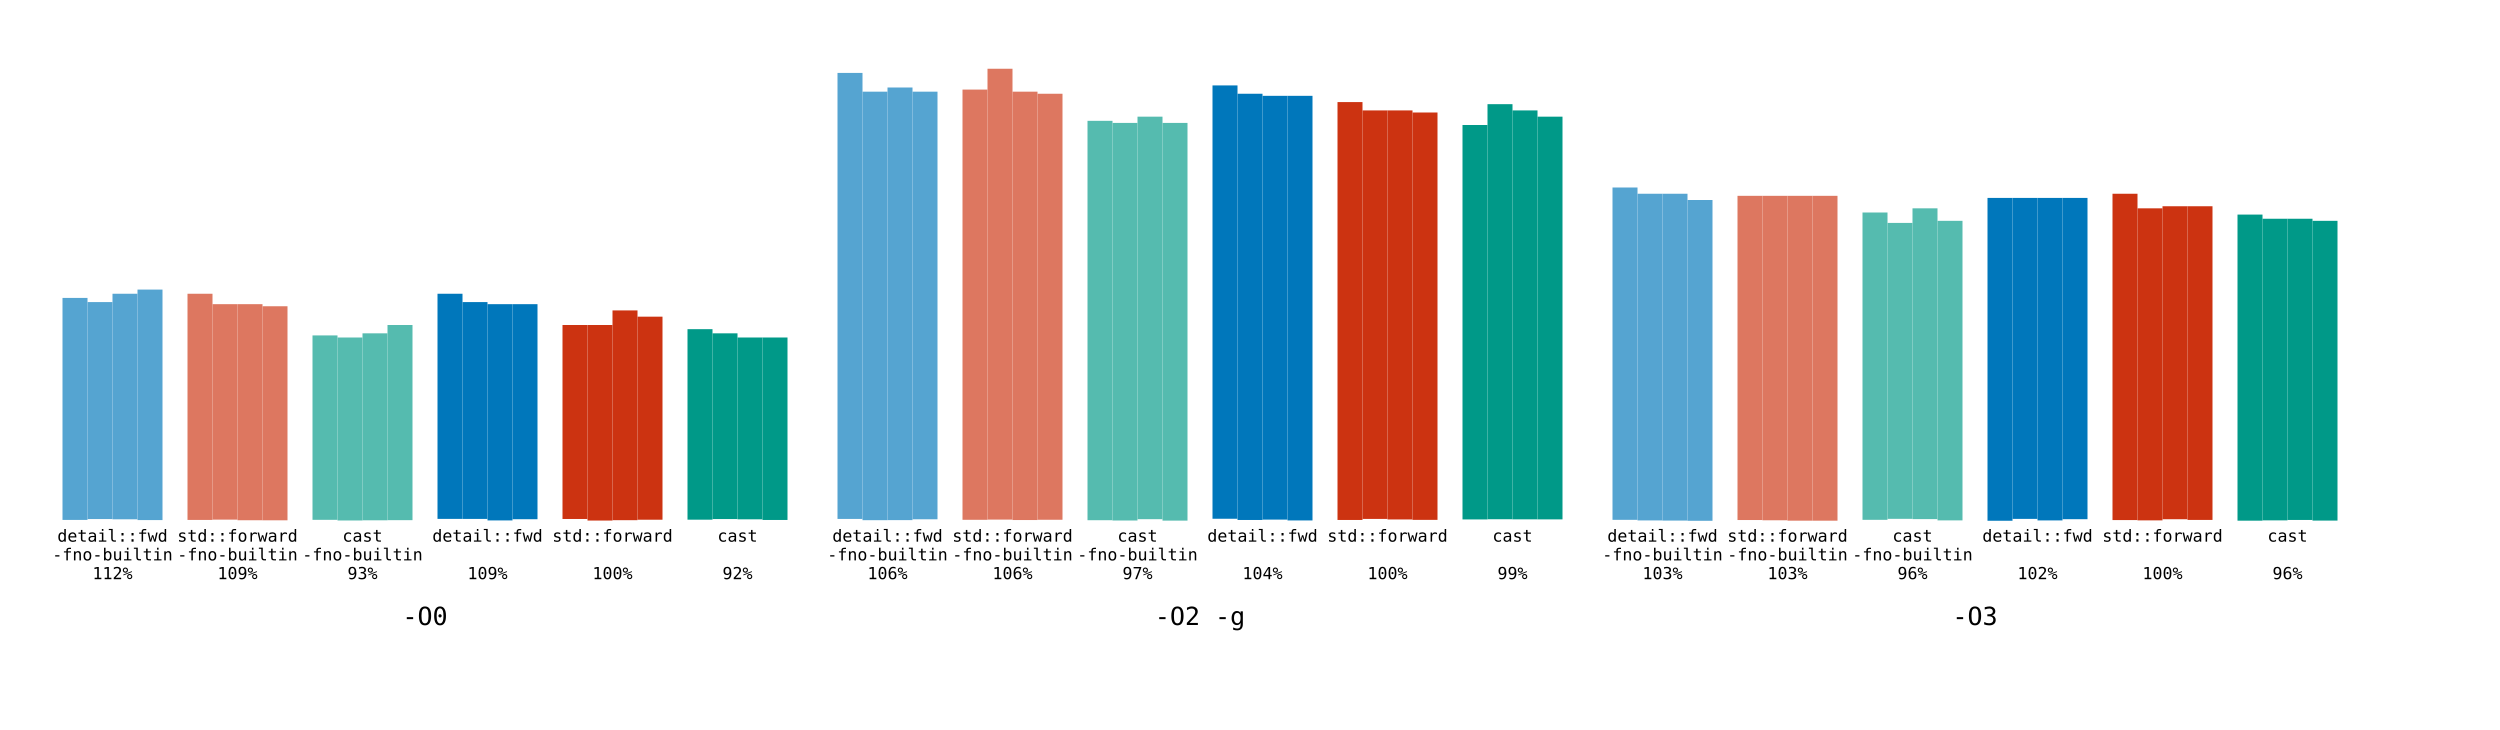
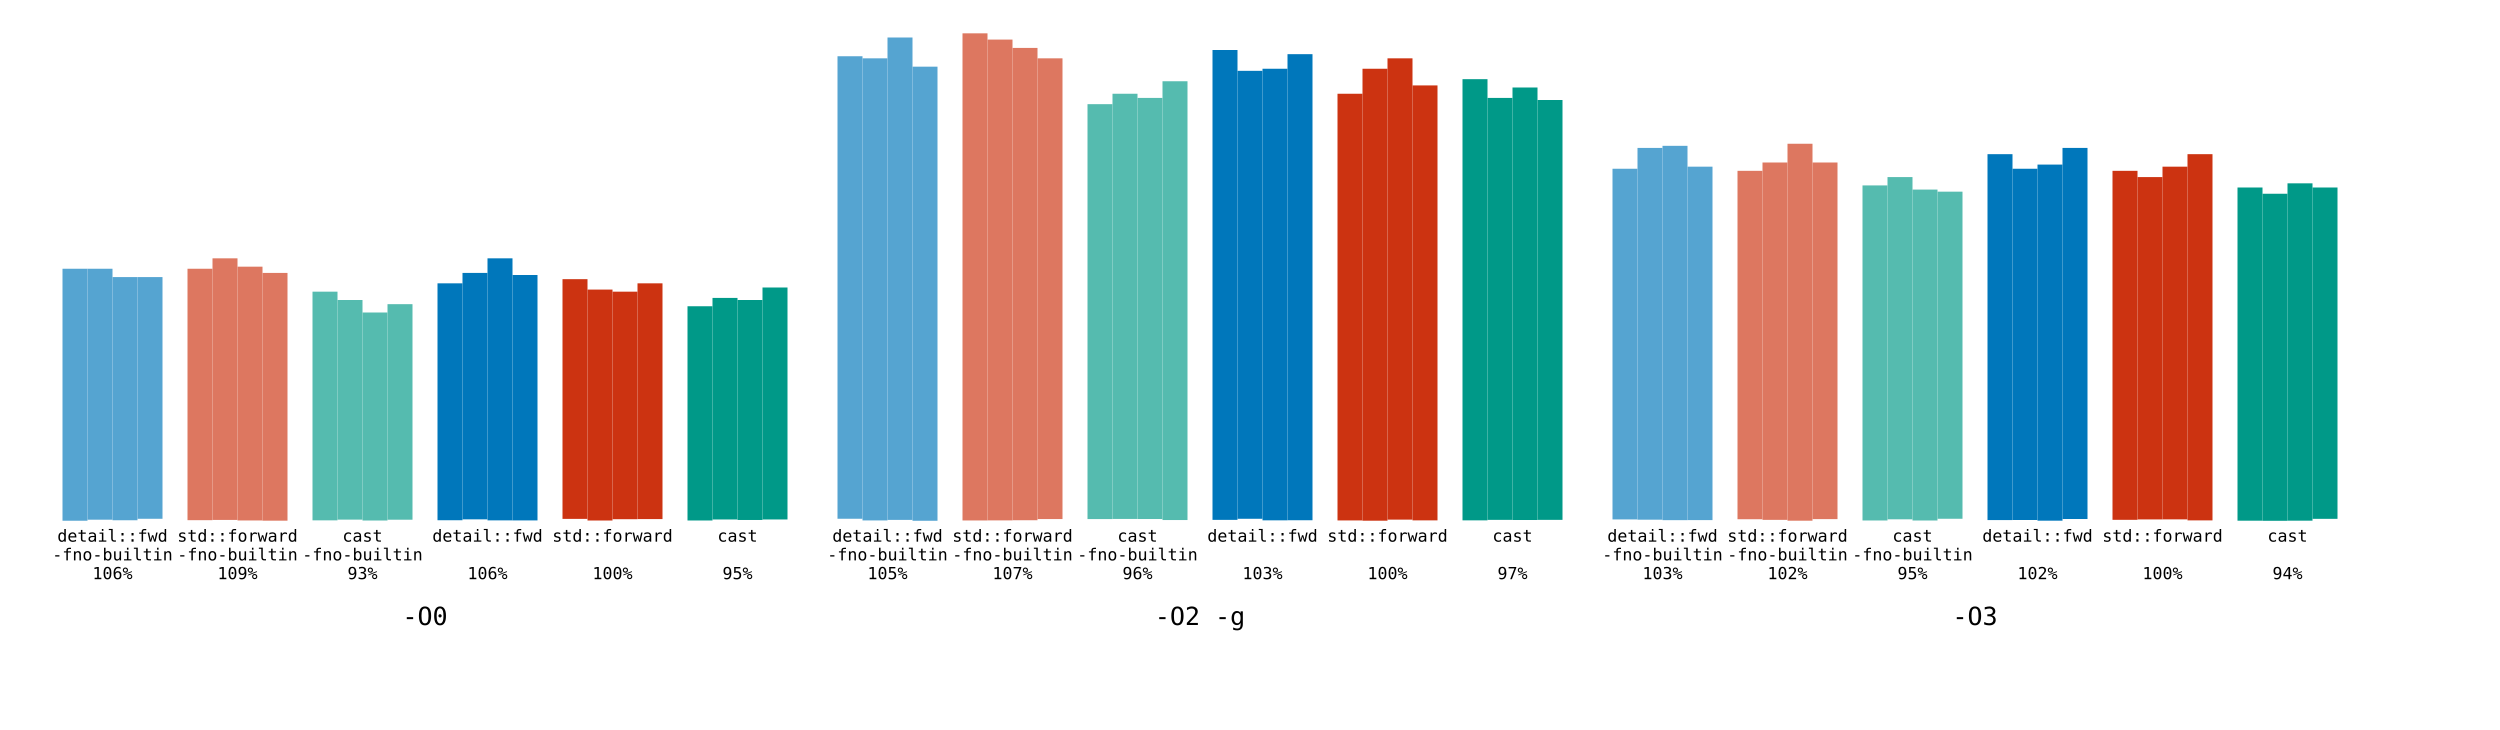
<svg xmlns="http://www.w3.org/2000/svg" version="1.1" width="1200" height="350" viewBox="0 0 1200 350">
  <style>
  .technique {
    font-family: monospace;
    font-size: 8px;
    text-align: center;
  }
  .optlevel {
    font-family: monospace;
    font-size: 12px;
    text-align: center;
  }
</style>
  <text x="204" y="300" text-anchor="middle" class="optlevel">-O0</text>
  <g>
    <text x="54" y="260" text-anchor="middle" class="technique">detail::fwd</text>
    <text x="54" y="269" text-anchor="middle" class="technique">-fno-builtin</text>
-     <text x="54" y="278" text-anchor="middle" class="technique">112%</text>
-     <rect x="30" y="143" fill="#55A4D1" width="12" height="106.562" />
-     <rect x="42" y="145" fill="#55A4D1" width="12" height="104.146" />
-     <rect x="54" y="141" fill="#55A4D1" width="12" height="108.261" />
-     <rect x="66" y="139" fill="#55A4D1" width="12" height="110.639" />
+     <text x="54" y="278" text-anchor="middle" class="technique">106%</text>
+     <rect x="30" y="129" fill="#55A4D1" width="12" height="120.951" />
+     <rect x="42" y="129" fill="#55A4D1" width="12" height="120.456" />
+     <rect x="54" y="133" fill="#55A4D1" width="12" height="116.721" />
+     <rect x="66" y="133" fill="#55A4D1" width="12" height="116.015" />
  </g>
  <g>
    <text x="114" y="260" text-anchor="middle" class="technique">std::forward</text>
    <text x="114" y="269" text-anchor="middle" class="technique">-fno-builtin</text>
    <text x="114" y="278" text-anchor="middle" class="technique">109%</text>
-     <rect x="90" y="141" fill="#DD7760" width="12" height="108.567" />
-     <rect x="102" y="146" fill="#DD7760" width="12" height="103.419" />
-     <rect x="114" y="146" fill="#DD7760" width="12" height="103.717" />
-     <rect x="126" y="147" fill="#DD7760" width="12" height="102.745" />
+     <rect x="90" y="129" fill="#DD7760" width="12" height="120.684" />
+     <rect x="102" y="124" fill="#DD7760" width="12" height="125.567" />
+     <rect x="114" y="128" fill="#DD7760" width="12" height="121.821" />
+     <rect x="126" y="131" fill="#DD7760" width="12" height="118.924" />
  </g>
  <g>
    <text x="174" y="260" text-anchor="middle" class="technique">cast</text>
    <text x="174" y="269" text-anchor="middle" class="technique">-fno-builtin</text>
    <text x="174" y="278" text-anchor="middle" class="technique">93%</text>
-     <rect x="150" y="161" fill="#55BBAF" width="12" height="88.519" />
-     <rect x="162" y="162" fill="#55BBAF" width="12" height="87.831" />
-     <rect x="174" y="160" fill="#55BBAF" width="12" height="89.741" />
-     <rect x="186" y="156" fill="#55BBAF" width="12" height="93.676" />
+     <rect x="150" y="140" fill="#55BBAF" width="12" height="109.769" />
+     <rect x="162" y="144" fill="#55BBAF" width="12" height="105.419" />
+     <rect x="174" y="150" fill="#55BBAF" width="12" height="99.843" />
+     <rect x="186" y="146" fill="#55BBAF" width="12" height="103.461" />
  </g>
  <g>
    <text x="234" y="260" text-anchor="middle" class="technique">detail::fwd</text>
    <text x="234" y="269" text-anchor="middle" class="technique" />
-     <text x="234" y="278" text-anchor="middle" class="technique">109%</text>
-     <rect x="210" y="141" fill="#0077BB" width="12" height="108.066" />
-     <rect x="222" y="145" fill="#0077BB" width="12" height="104.081" />
-     <rect x="234" y="146" fill="#0077BB" width="12" height="103.805" />
-     <rect x="246" y="146" fill="#0077BB" width="12" height="103.223" />
+     <text x="234" y="278" text-anchor="middle" class="technique">106%</text>
+     <rect x="210" y="136" fill="#0077BB" width="12" height="113.710" />
+     <rect x="222" y="131" fill="#0077BB" width="12" height="118.285" />
+     <rect x="234" y="124" fill="#0077BB" width="12" height="125.776" />
+     <rect x="246" y="132" fill="#0077BB" width="12" height="117.796" />
  </g>
  <g>
    <text x="294" y="260" text-anchor="middle" class="technique">std::forward</text>
    <text x="294" y="269" text-anchor="middle" class="technique" />
    <text x="294" y="278" text-anchor="middle" class="technique">100%</text>
-     <rect x="270" y="156" fill="#CC3311" width="12" height="93.110" />
-     <rect x="282" y="156" fill="#CC3311" width="12" height="93.864" />
-     <rect x="294" y="149" fill="#CC3311" width="12" height="100.686" />
-     <rect x="306" y="152" fill="#CC3311" width="12" height="97.466" />
+     <rect x="270" y="134" fill="#CC3311" width="12" height="115.064" />
+     <rect x="282" y="139" fill="#CC3311" width="12" height="110.846" />
+     <rect x="294" y="140" fill="#CC3311" width="12" height="109.218" />
+     <rect x="306" y="136" fill="#CC3311" width="12" height="113.160" />
  </g>
  <g>
    <text x="354" y="260" text-anchor="middle" class="technique">cast</text>
    <text x="354" y="269" text-anchor="middle" class="technique" />
-     <text x="354" y="278" text-anchor="middle" class="technique">92%</text>
-     <rect x="330" y="158" fill="#009988" width="12" height="91.447" />
-     <rect x="342" y="160" fill="#009988" width="12" height="89.144" />
-     <rect x="354" y="162" fill="#009988" width="12" height="87.271" />
-     <rect x="366" y="162" fill="#009988" width="12" height="87.584" />
+     <text x="354" y="278" text-anchor="middle" class="technique">95%</text>
+     <rect x="330" y="147" fill="#009988" width="12" height="102.832" />
+     <rect x="342" y="143" fill="#009988" width="12" height="106.348" />
+     <rect x="354" y="144" fill="#009988" width="12" height="105.589" />
+     <rect x="366" y="138" fill="#009988" width="12" height="111.344" />
  </g>
  <text x="576" y="300" text-anchor="middle" class="optlevel">-O2 -g</text>
  <g>
    <text x="426" y="260" text-anchor="middle" class="technique">detail::fwd</text>
    <text x="426" y="269" text-anchor="middle" class="technique">-fno-builtin</text>
-     <text x="426" y="278" text-anchor="middle" class="technique">106%</text>
-     <rect x="402" y="35" fill="#55A4D1" width="12" height="214.089" />
-     <rect x="414" y="44" fill="#55A4D1" width="12" height="205.686" />
-     <rect x="426" y="42" fill="#55A4D1" width="12" height="207.657" />
-     <rect x="438" y="44" fill="#55A4D1" width="12" height="205.254" />
+     <text x="426" y="278" text-anchor="middle" class="technique">105%</text>
+     <rect x="402" y="27" fill="#55A4D1" width="12" height="222.003" />
+     <rect x="414" y="28" fill="#55A4D1" width="12" height="221.804" />
+     <rect x="426" y="18" fill="#55A4D1" width="12" height="231.551" />
+     <rect x="438" y="32" fill="#55A4D1" width="12" height="217.968" />
  </g>
  <g>
    <text x="486" y="260" text-anchor="middle" class="technique">std::forward</text>
    <text x="486" y="269" text-anchor="middle" class="technique">-fno-builtin</text>
-     <text x="486" y="278" text-anchor="middle" class="technique">106%</text>
-     <rect x="462" y="43" fill="#DD7760" width="12" height="206.508" />
-     <rect x="474" y="33" fill="#DD7760" width="12" height="216.405" />
-     <rect x="486" y="44" fill="#DD7760" width="12" height="205.619" />
-     <rect x="498" y="45" fill="#DD7760" width="12" height="204.487" />
+     <text x="486" y="278" text-anchor="middle" class="technique">107%</text>
+     <rect x="462" y="16" fill="#DD7760" width="12" height="233.819" />
+     <rect x="474" y="19" fill="#DD7760" width="12" height="230.786" />
+     <rect x="486" y="23" fill="#DD7760" width="12" height="226.708" />
+     <rect x="498" y="28" fill="#DD7760" width="12" height="221.148" />
  </g>
  <g>
    <text x="546" y="260" text-anchor="middle" class="technique">cast</text>
    <text x="546" y="269" text-anchor="middle" class="technique">-fno-builtin</text>
-     <text x="546" y="278" text-anchor="middle" class="technique">97%</text>
-     <rect x="522" y="58" fill="#55BBAF" width="12" height="191.701" />
-     <rect x="534" y="59" fill="#55BBAF" width="12" height="190.838" />
-     <rect x="546" y="56" fill="#55BBAF" width="12" height="193.205" />
-     <rect x="558" y="59" fill="#55BBAF" width="12" height="190.896" />
+     <text x="546" y="278" text-anchor="middle" class="technique">96%</text>
+     <rect x="522" y="50" fill="#55BBAF" width="12" height="199.158" />
+     <rect x="534" y="45" fill="#55BBAF" width="12" height="204.091" />
+     <rect x="546" y="47" fill="#55BBAF" width="12" height="202.128" />
+     <rect x="558" y="39" fill="#55BBAF" width="12" height="210.618" />
  </g>
  <g>
    <text x="606" y="260" text-anchor="middle" class="technique">detail::fwd</text>
    <text x="606" y="269" text-anchor="middle" class="technique" />
-     <text x="606" y="278" text-anchor="middle" class="technique">104%</text>
-     <rect x="582" y="41" fill="#0077BB" width="12" height="208.002" />
-     <rect x="594" y="45" fill="#0077BB" width="12" height="204.587" />
-     <rect x="606" y="46" fill="#0077BB" width="12" height="203.408" />
-     <rect x="618" y="46" fill="#0077BB" width="12" height="203.810" />
+     <text x="606" y="278" text-anchor="middle" class="technique">103%</text>
+     <rect x="582" y="24" fill="#0077BB" width="12" height="225.538" />
+     <rect x="594" y="34" fill="#0077BB" width="12" height="215.013" />
+     <rect x="606" y="33" fill="#0077BB" width="12" height="216.759" />
+     <rect x="618" y="26" fill="#0077BB" width="12" height="223.713" />
  </g>
  <g>
    <text x="666" y="260" text-anchor="middle" class="technique">std::forward</text>
    <text x="666" y="269" text-anchor="middle" class="technique" />
    <text x="666" y="278" text-anchor="middle" class="technique">100%</text>
-     <rect x="642" y="49" fill="#CC3311" width="12" height="200.581" />
-     <rect x="654" y="53" fill="#CC3311" width="12" height="196.082" />
-     <rect x="666" y="53" fill="#CC3311" width="12" height="196.337" />
-     <rect x="678" y="54" fill="#CC3311" width="12" height="195.536" />
+     <rect x="642" y="45" fill="#CC3311" width="12" height="204.809" />
+     <rect x="654" y="33" fill="#CC3311" width="12" height="216.938" />
+     <rect x="666" y="28" fill="#CC3311" width="12" height="221.418" />
+     <rect x="678" y="41" fill="#CC3311" width="12" height="208.776" />
  </g>
  <g>
    <text x="726" y="260" text-anchor="middle" class="technique">cast</text>
    <text x="726" y="269" text-anchor="middle" class="technique" />
-     <text x="726" y="278" text-anchor="middle" class="technique">99%</text>
-     <rect x="702" y="60" fill="#009988" width="12" height="189.329" />
-     <rect x="714" y="50" fill="#009988" width="12" height="199.231" />
-     <rect x="726" y="53" fill="#009988" width="12" height="196.282" />
-     <rect x="738" y="56" fill="#009988" width="12" height="193.301" />
+     <text x="726" y="278" text-anchor="middle" class="technique">97%</text>
+     <rect x="702" y="38" fill="#009988" width="12" height="211.770" />
+     <rect x="714" y="47" fill="#009988" width="12" height="202.536" />
+     <rect x="726" y="42" fill="#009988" width="12" height="207.602" />
+     <rect x="738" y="48" fill="#009988" width="12" height="201.535" />
  </g>
  <text x="948" y="300" text-anchor="middle" class="optlevel">-O3</text>
  <g>
    <text x="798" y="260" text-anchor="middle" class="technique">detail::fwd</text>
    <text x="798" y="269" text-anchor="middle" class="technique">-fno-builtin</text>
    <text x="798" y="278" text-anchor="middle" class="technique">103%</text>
-     <rect x="774" y="90" fill="#55A4D1" width="12" height="159.524" />
-     <rect x="786" y="93" fill="#55A4D1" width="12" height="156.802" />
-     <rect x="798" y="93" fill="#55A4D1" width="12" height="156.875" />
-     <rect x="810" y="96" fill="#55A4D1" width="12" height="153.983" />
+     <rect x="774" y="81" fill="#55A4D1" width="12" height="168.324" />
+     <rect x="786" y="71" fill="#55A4D1" width="12" height="178.451" />
+     <rect x="798" y="70" fill="#55A4D1" width="12" height="179.675" />
+     <rect x="810" y="80" fill="#55A4D1" width="12" height="169.649" />
  </g>
  <g>
    <text x="858" y="260" text-anchor="middle" class="technique">std::forward</text>
    <text x="858" y="269" text-anchor="middle" class="technique">-fno-builtin</text>
-     <text x="858" y="278" text-anchor="middle" class="technique">103%</text>
-     <rect x="834" y="94" fill="#DD7760" width="12" height="155.614" />
-     <rect x="846" y="94" fill="#DD7760" width="12" height="155.731" />
-     <rect x="858" y="94" fill="#DD7760" width="12" height="155.918" />
-     <rect x="870" y="94" fill="#DD7760" width="12" height="155.928" />
+     <text x="858" y="278" text-anchor="middle" class="technique">102%</text>
+     <rect x="834" y="82" fill="#DD7760" width="12" height="167.232" />
+     <rect x="846" y="78" fill="#DD7760" width="12" height="171.536" />
+     <rect x="858" y="69" fill="#DD7760" width="12" height="180.935" />
+     <rect x="870" y="78" fill="#DD7760" width="12" height="171.175" />
  </g>
  <g>
    <text x="918" y="260" text-anchor="middle" class="technique">cast</text>
    <text x="918" y="269" text-anchor="middle" class="technique">-fno-builtin</text>
-     <text x="918" y="278" text-anchor="middle" class="technique">96%</text>
-     <rect x="894" y="102" fill="#55BBAF" width="12" height="147.518" />
-     <rect x="906" y="107" fill="#55BBAF" width="12" height="142.041" />
-     <rect x="918" y="100" fill="#55BBAF" width="12" height="149.169" />
-     <rect x="930" y="106" fill="#55BBAF" width="12" height="143.784" />
+     <text x="918" y="278" text-anchor="middle" class="technique">95%</text>
+     <rect x="894" y="89" fill="#55BBAF" width="12" height="160.831" />
+     <rect x="906" y="85" fill="#55BBAF" width="12" height="164.267" />
+     <rect x="918" y="91" fill="#55BBAF" width="12" height="158.836" />
+     <rect x="930" y="92" fill="#55BBAF" width="12" height="157.007" />
  </g>
  <g>
    <text x="978" y="260" text-anchor="middle" class="technique">detail::fwd</text>
    <text x="978" y="269" text-anchor="middle" class="technique" />
    <text x="978" y="278" text-anchor="middle" class="technique">102%</text>
-     <rect x="954" y="95" fill="#0077BB" width="12" height="154.963" />
-     <rect x="966" y="95" fill="#0077BB" width="12" height="154.064" />
-     <rect x="978" y="95" fill="#0077BB" width="12" height="154.798" />
-     <rect x="990" y="95" fill="#0077BB" width="12" height="154.210" />
+     <rect x="954" y="74" fill="#0077BB" width="12" height="175.636" />
+     <rect x="966" y="81" fill="#0077BB" width="12" height="168.599" />
+     <rect x="978" y="79" fill="#0077BB" width="12" height="170.926" />
+     <rect x="990" y="71" fill="#0077BB" width="12" height="178.123" />
  </g>
  <g>
    <text x="1038" y="260" text-anchor="middle" class="technique">std::forward</text>
    <text x="1038" y="269" text-anchor="middle" class="technique" />
    <text x="1038" y="278" text-anchor="middle" class="technique">100%</text>
-     <rect x="1014" y="93" fill="#CC3311" width="12" height="156.633" />
-     <rect x="1026" y="100" fill="#CC3311" width="12" height="149.777" />
-     <rect x="1038" y="99" fill="#CC3311" width="12" height="150.233" />
-     <rect x="1050" y="99" fill="#CC3311" width="12" height="150.563" />
+     <rect x="1014" y="82" fill="#CC3311" width="12" height="167.517" />
+     <rect x="1026" y="85" fill="#CC3311" width="12" height="164.323" />
+     <rect x="1038" y="80" fill="#CC3311" width="12" height="169.296" />
+     <rect x="1050" y="74" fill="#CC3311" width="12" height="175.783" />
  </g>
  <g>
    <text x="1098" y="260" text-anchor="middle" class="technique">cast</text>
    <text x="1098" y="269" text-anchor="middle" class="technique" />
-     <text x="1098" y="278" text-anchor="middle" class="technique">96%</text>
-     <rect x="1074" y="103" fill="#009988" width="12" height="146.925" />
-     <rect x="1086" y="105" fill="#009988" width="12" height="144.772" />
-     <rect x="1098" y="105" fill="#009988" width="12" height="144.578" />
-     <rect x="1110" y="106" fill="#009988" width="12" height="143.881" />
+     <text x="1098" y="278" text-anchor="middle" class="technique">94%</text>
+     <rect x="1074" y="90" fill="#009988" width="12" height="159.933" />
+     <rect x="1086" y="93" fill="#009988" width="12" height="156.982" />
+     <rect x="1098" y="88" fill="#009988" width="12" height="161.922" />
+     <rect x="1110" y="90" fill="#009988" width="12" height="159.044" />
  </g>
</svg>
